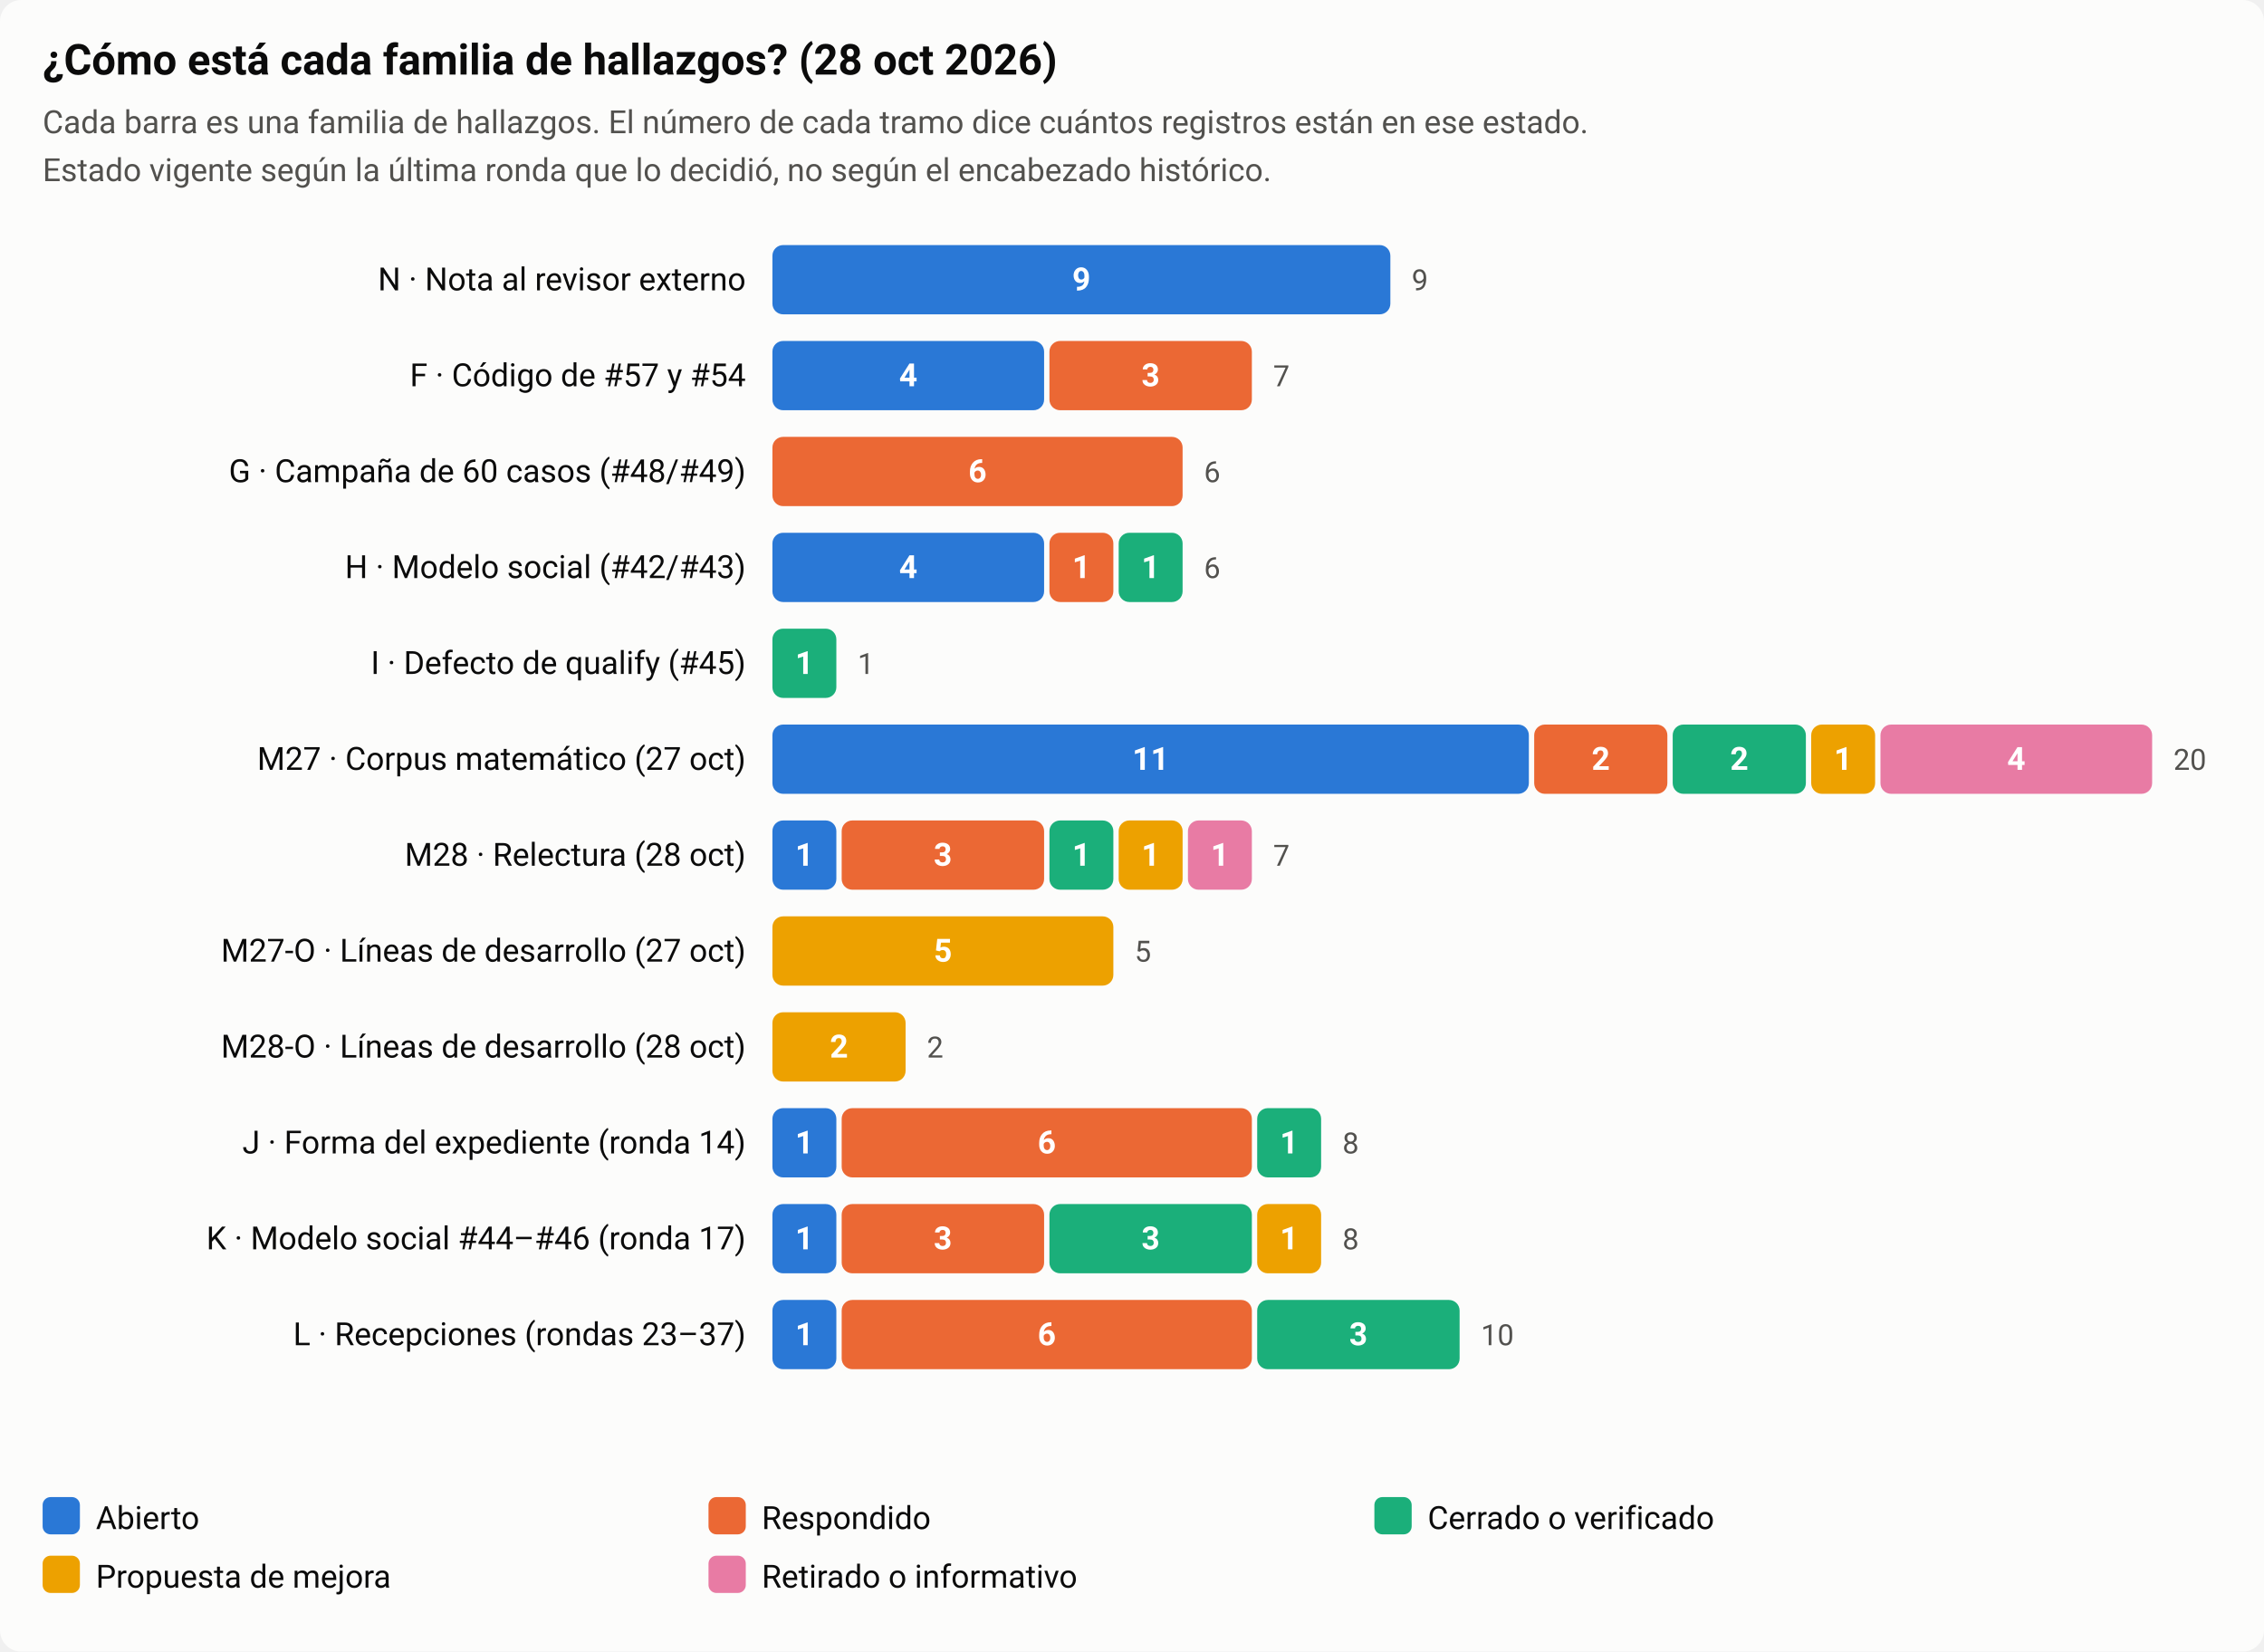
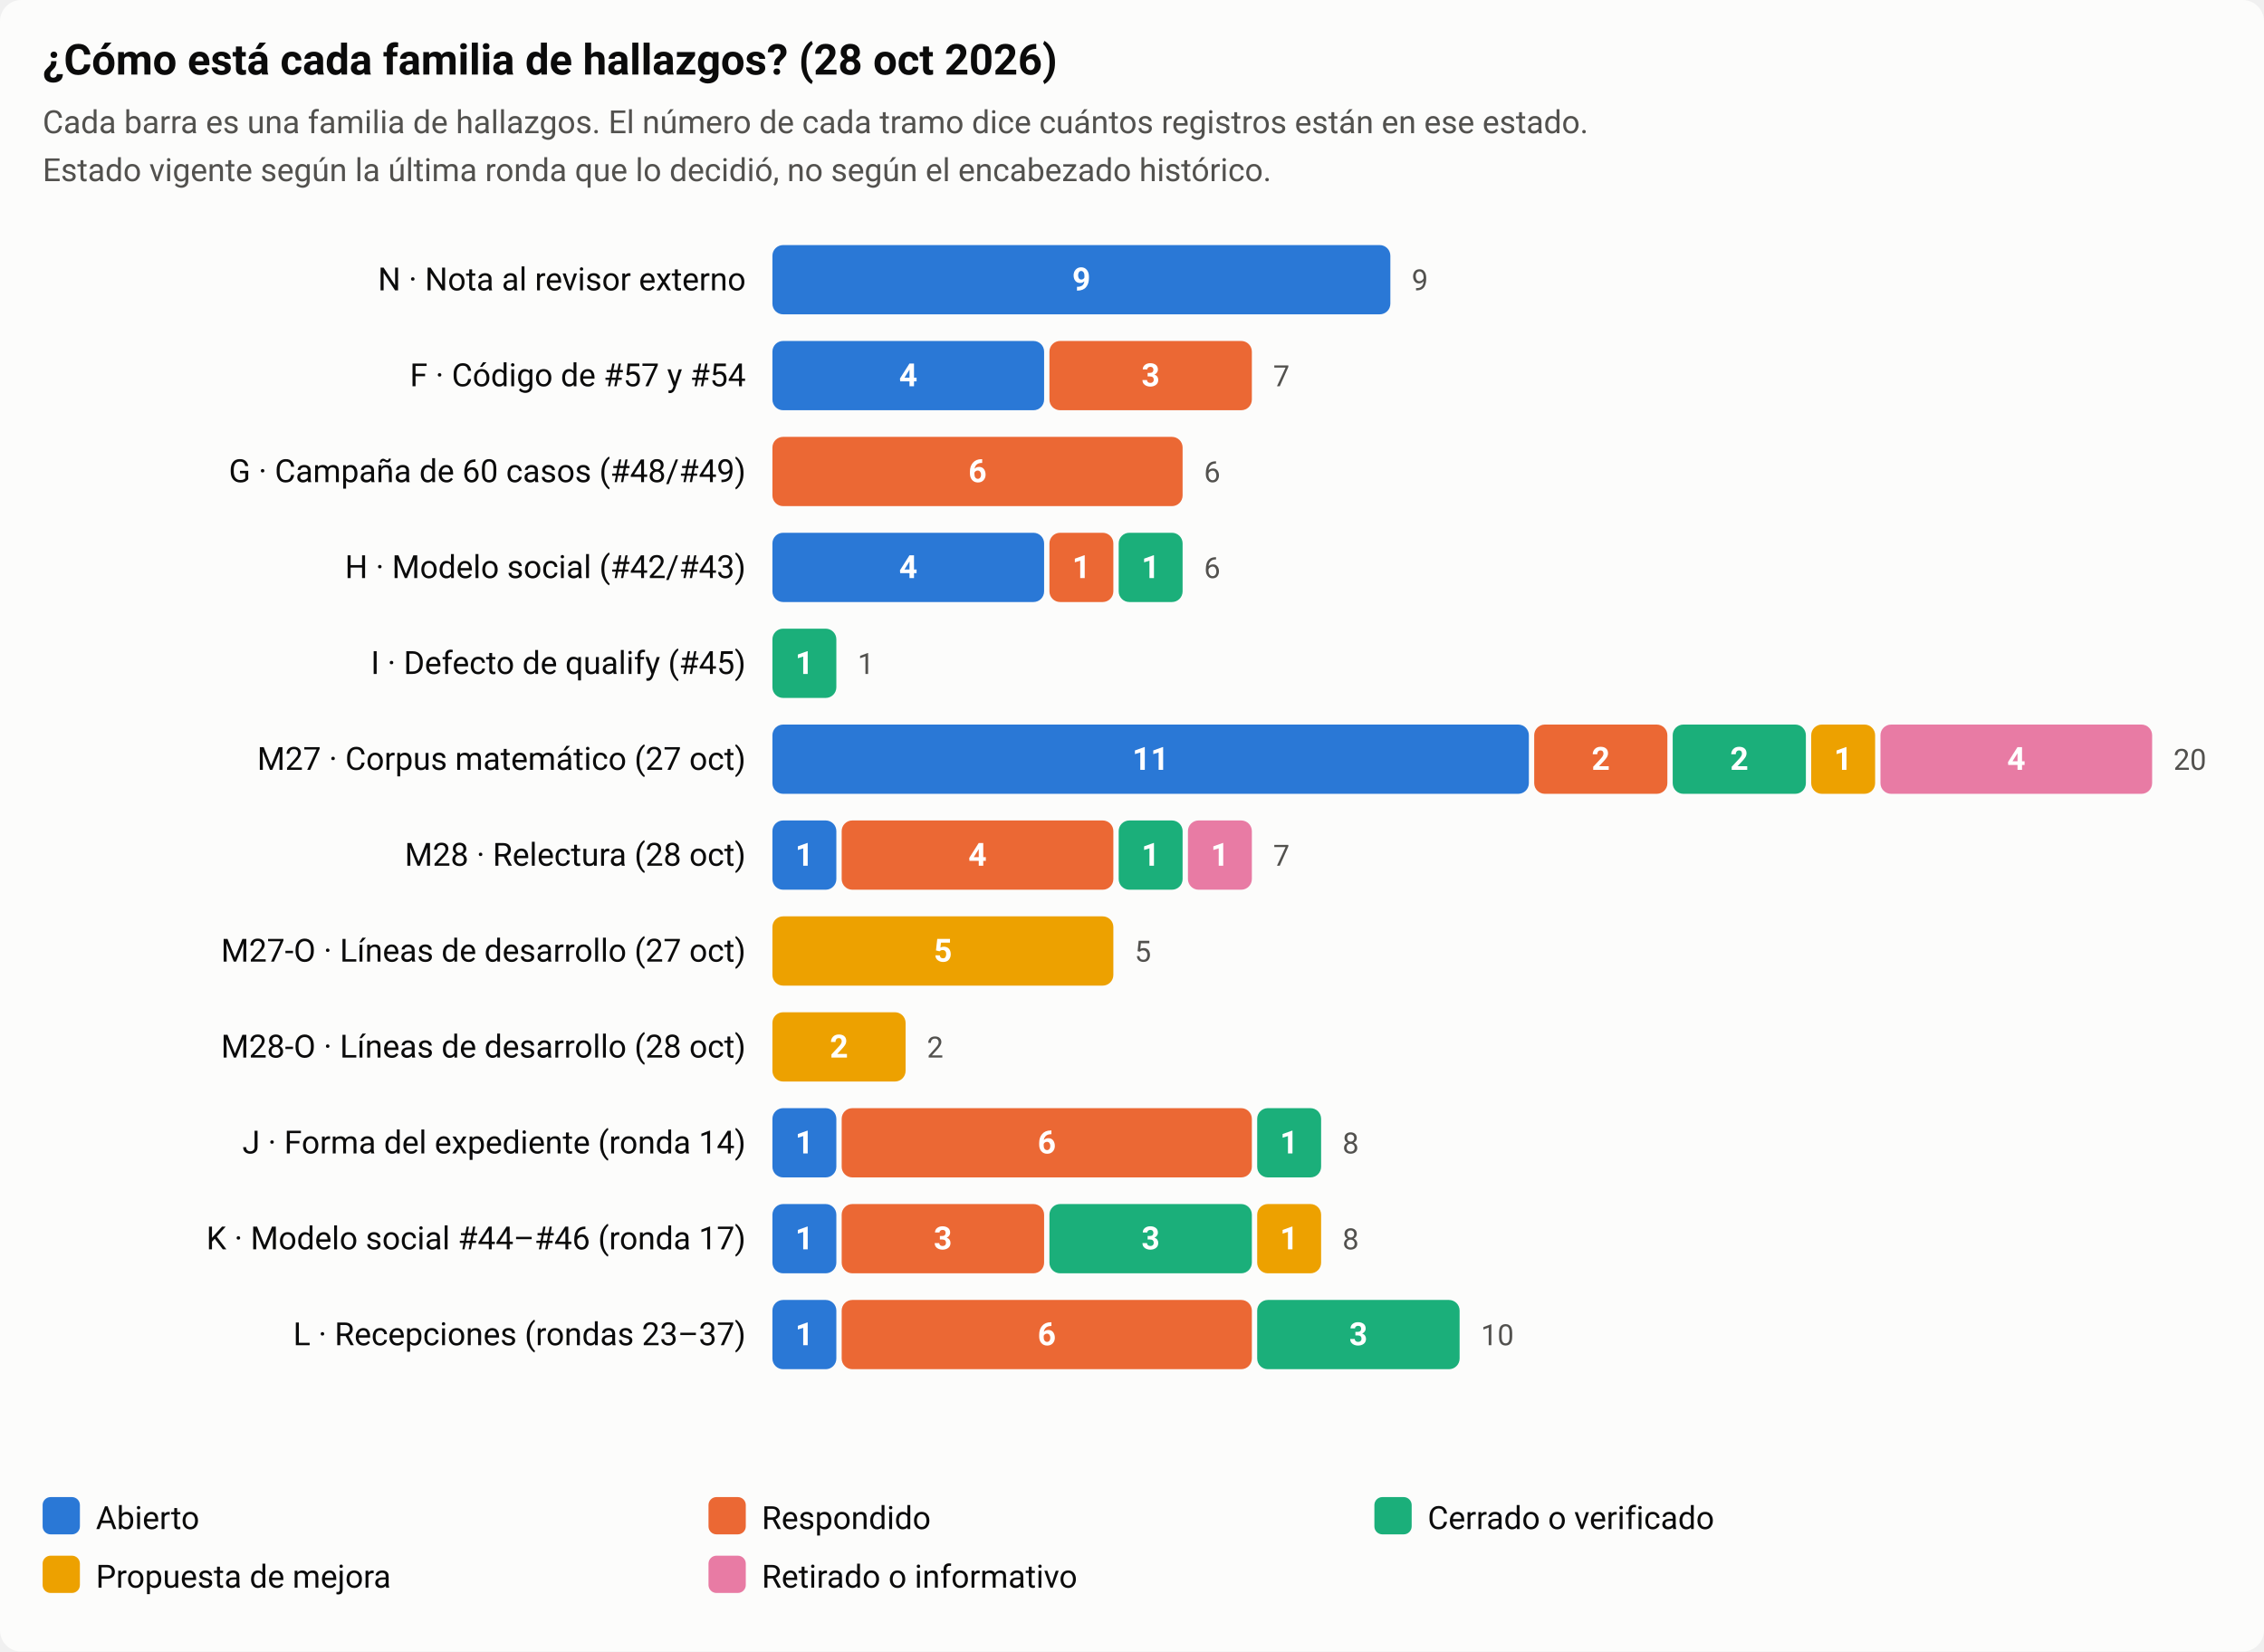
<svg xmlns="http://www.w3.org/2000/svg" viewBox="0 0 850 620" width="850" height="620" role="img" aria-label="Estado de los 79 registros de la auditoría por familia">
  <style>
  .ink{fill:#0b0b0b}.ink2{fill:#52514e}.bg{fill:#fcfcfb}.grid{stroke:#e4e3df}
  .s0{fill:#2a78d6}.s1{fill:#eb6834}.s2{fill:#1baf7a}.s3{fill:#eda100}.s4{fill:#e87ba4}
  .a0{fill:#2a78d6}.a1{fill:#eb6834}.a0s{stroke:#2a78d6}.a1s{stroke:#eb6834}
  text{font-family:system-ui,-apple-system,Segoe UI,Roboto,sans-serif}
  @media (prefers-color-scheme: dark){
    .ink{fill:#f0efec}.ink2{fill:#c3c2b7}.bg{fill:#1a1a19}.grid{stroke:#383835}
    .s0{fill:#3987e5}.s1{fill:#d95926}.s2{fill:#199e70}.s3{fill:#c98500}.s4{fill:#d55181}
    .a0{fill:#3987e5}.a1{fill:#d95926}.a0s{stroke:#3987e5}.a1s{stroke:#d95926}
  }
</style>
  <rect class="bg" width="850" height="620" rx="8" />
  <text class="ink" x="16" y="28" font-size="16" font-weight="600">¿Cómo está cada familia de hallazgos? (28 oct 2026)</text>
  <text class="ink2" x="16" y="50" font-size="12">Cada barra es una familia de hallazgos. El número de cada tramo dice cuántos registros están en ese estado.</text>
  <text class="ink2" x="16" y="68" font-size="12">Estado vigente según la última ronda que lo decidió, no según el encabezado histórico.</text>
  <text class="ink" x="280" y="109" font-size="12" text-anchor="end">N · Nota al revisor externo</text>
  <rect class="s0" x="290" y="92" width="232" height="26" rx="4" />
  <text x="406.0" y="109" font-size="12" font-weight="600" text-anchor="middle" fill="#fff">9</text>
  <text class="ink2" x="530" y="109" font-size="11">9</text>
  <text class="ink" x="280" y="145" font-size="12" text-anchor="end">F · Código de #57 y #54</text>
  <rect class="s0" x="290" y="128" width="102" height="26" rx="4" />
  <text x="341.0" y="145" font-size="12" font-weight="600" text-anchor="middle" fill="#fff">4</text>
  <rect class="s1" x="394" y="128" width="76" height="26" rx="4" />
  <text x="432.0" y="145" font-size="12" font-weight="600" text-anchor="middle" fill="#fff">3</text>
  <text class="ink2" x="478" y="145" font-size="11">7</text>
  <text class="ink" x="280" y="181" font-size="12" text-anchor="end">G · Campaña de 60 casos (#48/#49)</text>
  <rect class="s1" x="290" y="164" width="154" height="26" rx="4" />
  <text x="367.0" y="181" font-size="12" font-weight="600" text-anchor="middle" fill="#fff">6</text>
  <text class="ink2" x="452" y="181" font-size="11">6</text>
  <text class="ink" x="280" y="217" font-size="12" text-anchor="end">H · Modelo social (#42/#43)</text>
  <rect class="s0" x="290" y="200" width="102" height="26" rx="4" />
  <text x="341.0" y="217" font-size="12" font-weight="600" text-anchor="middle" fill="#fff">4</text>
  <rect class="s1" x="394" y="200" width="24" height="26" rx="4" />
  <text x="406.0" y="217" font-size="12" font-weight="600" text-anchor="middle" fill="#fff">1</text>
  <rect class="s2" x="420" y="200" width="24" height="26" rx="4" />
  <text x="432.0" y="217" font-size="12" font-weight="600" text-anchor="middle" fill="#fff">1</text>
  <text class="ink2" x="452" y="217" font-size="11">6</text>
  <text class="ink" x="280" y="253" font-size="12" text-anchor="end">I · Defecto de qualify (#45)</text>
  <rect class="s2" x="290" y="236" width="24" height="26" rx="4" />
  <text x="302.0" y="253" font-size="12" font-weight="600" text-anchor="middle" fill="#fff">1</text>
  <text class="ink2" x="322" y="253" font-size="11">1</text>
  <text class="ink" x="280" y="289" font-size="12" text-anchor="end">M27 · Corpus matemático (27 oct)</text>
  <rect class="s0" x="290" y="272" width="284" height="26" rx="4" />
  <text x="432.0" y="289" font-size="12" font-weight="600" text-anchor="middle" fill="#fff">11</text>
  <rect class="s1" x="576" y="272" width="50" height="26" rx="4" />
  <text x="601.0" y="289" font-size="12" font-weight="600" text-anchor="middle" fill="#fff">2</text>
  <rect class="s2" x="628" y="272" width="50" height="26" rx="4" />
  <text x="653.0" y="289" font-size="12" font-weight="600" text-anchor="middle" fill="#fff">2</text>
  <rect class="s3" x="680" y="272" width="24" height="26" rx="4" />
  <text x="692.0" y="289" font-size="12" font-weight="600" text-anchor="middle" fill="#fff">1</text>
  <rect class="s4" x="706" y="272" width="102" height="26" rx="4" />
  <text x="757.0" y="289" font-size="12" font-weight="600" text-anchor="middle" fill="#fff">4</text>
  <text class="ink2" x="816" y="289" font-size="11">20</text>
  <text class="ink" x="280" y="325" font-size="12" text-anchor="end">M28 · Relectura (28 oct)</text>
  <rect class="s0" x="290" y="308" width="24" height="26" rx="4" />
  <text x="302.0" y="325" font-size="12" font-weight="600" text-anchor="middle" fill="#fff">1</text>
-   <rect class="s1" x="316" y="308" width="76" height="26" rx="4" />
-   <text x="354.0" y="325" font-size="12" font-weight="600" text-anchor="middle" fill="#fff">3</text>
-   <rect class="s2" x="394" y="308" width="24" height="26" rx="4" />
-   <text x="406.0" y="325" font-size="12" font-weight="600" text-anchor="middle" fill="#fff">1</text>
-   <rect class="s3" x="420" y="308" width="24" height="26" rx="4" />
+   <rect class="s1" x="316" y="308" width="102" height="26" rx="4" />
+   <text x="367.0" y="325" font-size="12" font-weight="600" text-anchor="middle" fill="#fff">4</text>
+   <rect class="s2" x="420" y="308" width="24" height="26" rx="4" />
  <text x="432.0" y="325" font-size="12" font-weight="600" text-anchor="middle" fill="#fff">1</text>
  <rect class="s4" x="446" y="308" width="24" height="26" rx="4" />
  <text x="458.0" y="325" font-size="12" font-weight="600" text-anchor="middle" fill="#fff">1</text>
  <text class="ink2" x="478" y="325" font-size="11">7</text>
  <text class="ink" x="280" y="361" font-size="12" text-anchor="end">M27-O · Líneas de desarrollo (27 oct)</text>
  <rect class="s3" x="290" y="344" width="128" height="26" rx="4" />
  <text x="354.0" y="361" font-size="12" font-weight="600" text-anchor="middle" fill="#fff">5</text>
  <text class="ink2" x="426" y="361" font-size="11">5</text>
  <text class="ink" x="280" y="397" font-size="12" text-anchor="end">M28-O · Líneas de desarrollo (28 oct)</text>
  <rect class="s3" x="290" y="380" width="50" height="26" rx="4" />
  <text x="315.0" y="397" font-size="12" font-weight="600" text-anchor="middle" fill="#fff">2</text>
  <text class="ink2" x="348" y="397" font-size="11">2</text>
  <text class="ink" x="280" y="433" font-size="12" text-anchor="end">J · Forma del expediente (ronda 14)</text>
  <rect class="s0" x="290" y="416" width="24" height="26" rx="4" />
  <text x="302.0" y="433" font-size="12" font-weight="600" text-anchor="middle" fill="#fff">1</text>
  <rect class="s1" x="316" y="416" width="154" height="26" rx="4" />
  <text x="393.0" y="433" font-size="12" font-weight="600" text-anchor="middle" fill="#fff">6</text>
  <rect class="s2" x="472" y="416" width="24" height="26" rx="4" />
  <text x="484.0" y="433" font-size="12" font-weight="600" text-anchor="middle" fill="#fff">1</text>
  <text class="ink2" x="504" y="433" font-size="11">8</text>
  <text class="ink" x="280" y="469" font-size="12" text-anchor="end">K · Modelo social #44–#46 (ronda 17)</text>
  <rect class="s0" x="290" y="452" width="24" height="26" rx="4" />
  <text x="302.0" y="469" font-size="12" font-weight="600" text-anchor="middle" fill="#fff">1</text>
  <rect class="s1" x="316" y="452" width="76" height="26" rx="4" />
  <text x="354.0" y="469" font-size="12" font-weight="600" text-anchor="middle" fill="#fff">3</text>
  <rect class="s2" x="394" y="452" width="76" height="26" rx="4" />
  <text x="432.0" y="469" font-size="12" font-weight="600" text-anchor="middle" fill="#fff">3</text>
  <rect class="s3" x="472" y="452" width="24" height="26" rx="4" />
  <text x="484.0" y="469" font-size="12" font-weight="600" text-anchor="middle" fill="#fff">1</text>
  <text class="ink2" x="504" y="469" font-size="11">8</text>
  <text class="ink" x="280" y="505" font-size="12" text-anchor="end">L · Recepciones (rondas 23–37)</text>
  <rect class="s0" x="290" y="488" width="24" height="26" rx="4" />
  <text x="302.0" y="505" font-size="12" font-weight="600" text-anchor="middle" fill="#fff">1</text>
  <rect class="s1" x="316" y="488" width="154" height="26" rx="4" />
  <text x="393.0" y="505" font-size="12" font-weight="600" text-anchor="middle" fill="#fff">6</text>
  <rect class="s2" x="472" y="488" width="76" height="26" rx="4" />
  <text x="510.0" y="505" font-size="12" font-weight="600" text-anchor="middle" fill="#fff">3</text>
  <text class="ink2" x="556" y="505" font-size="11">10</text>
  <rect class="s0" x="16" y="562" width="14" height="14" rx="3" />
  <text class="ink" x="36" y="574" font-size="12">Abierto</text>
  <rect class="s1" x="266" y="562" width="14" height="14" rx="3" />
  <text class="ink" x="286" y="574" font-size="12">Respondido</text>
  <rect class="s2" x="516" y="562" width="14" height="14" rx="3" />
  <text class="ink" x="536" y="574" font-size="12">Cerrado o verificado</text>
  <rect class="s3" x="16" y="584" width="14" height="14" rx="3" />
  <text class="ink" x="36" y="596" font-size="12">Propuesta de mejora</text>
  <rect class="s4" x="266" y="584" width="14" height="14" rx="3" />
  <text class="ink" x="286" y="596" font-size="12">Retirado o informativo</text>
</svg>
